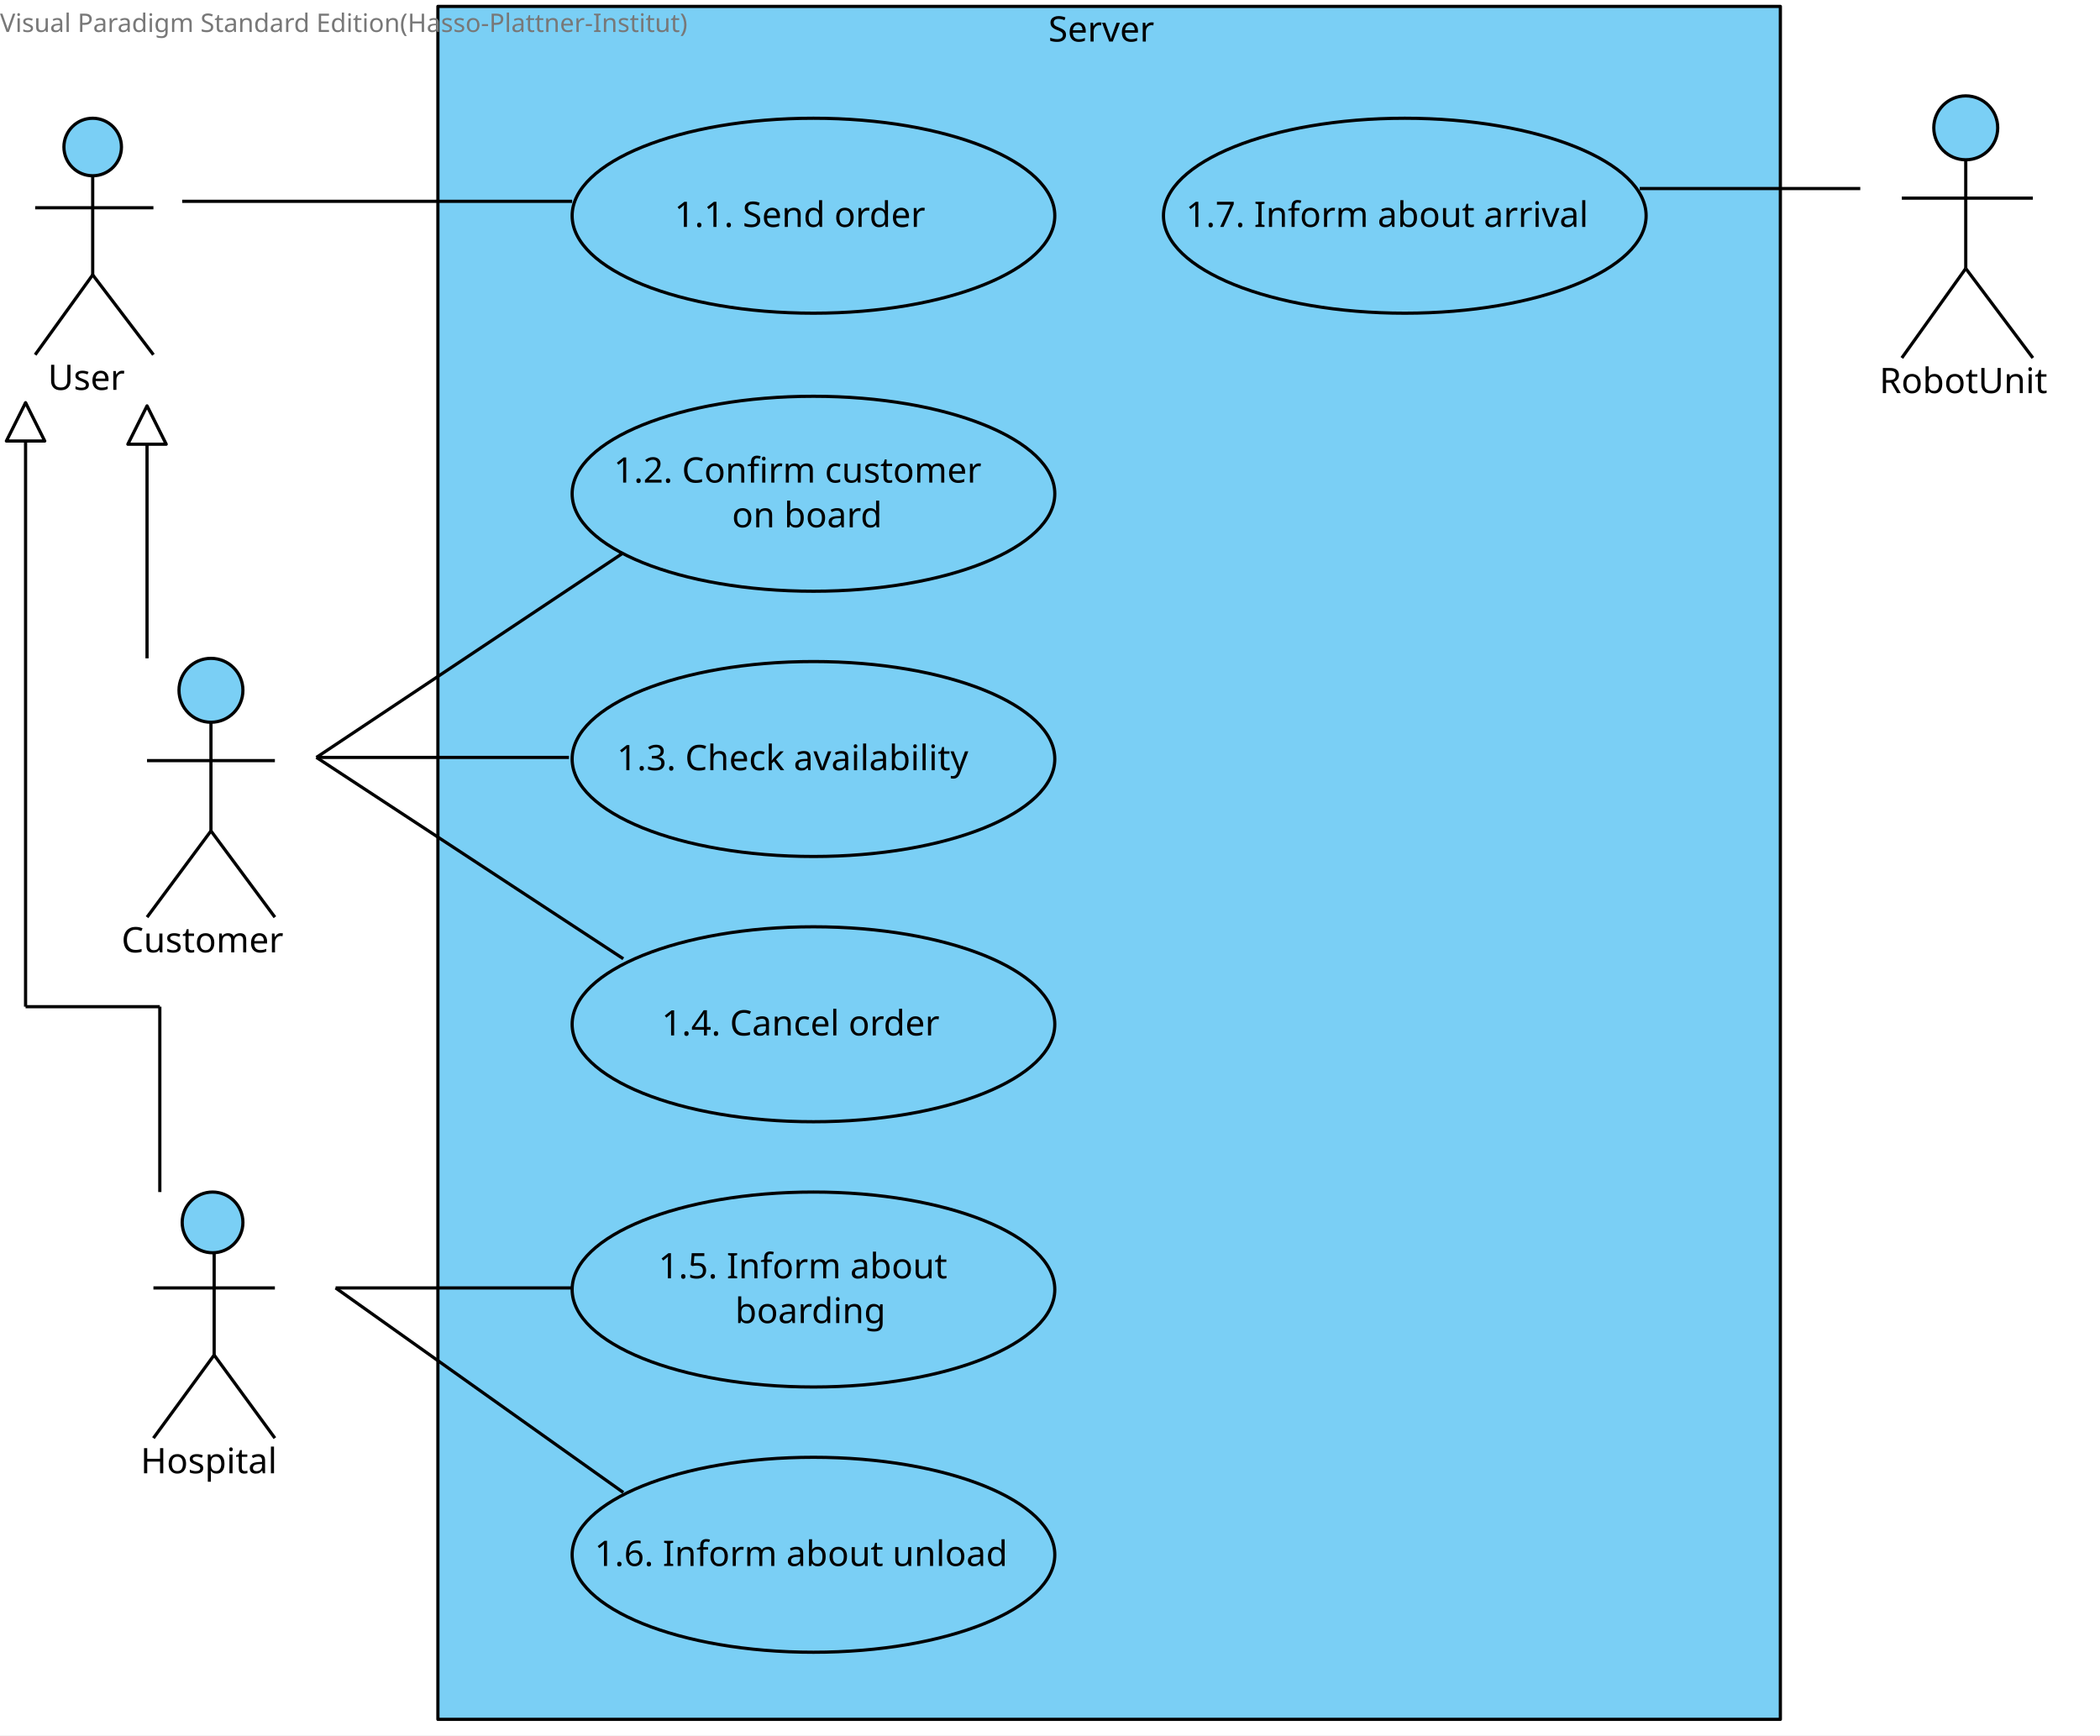
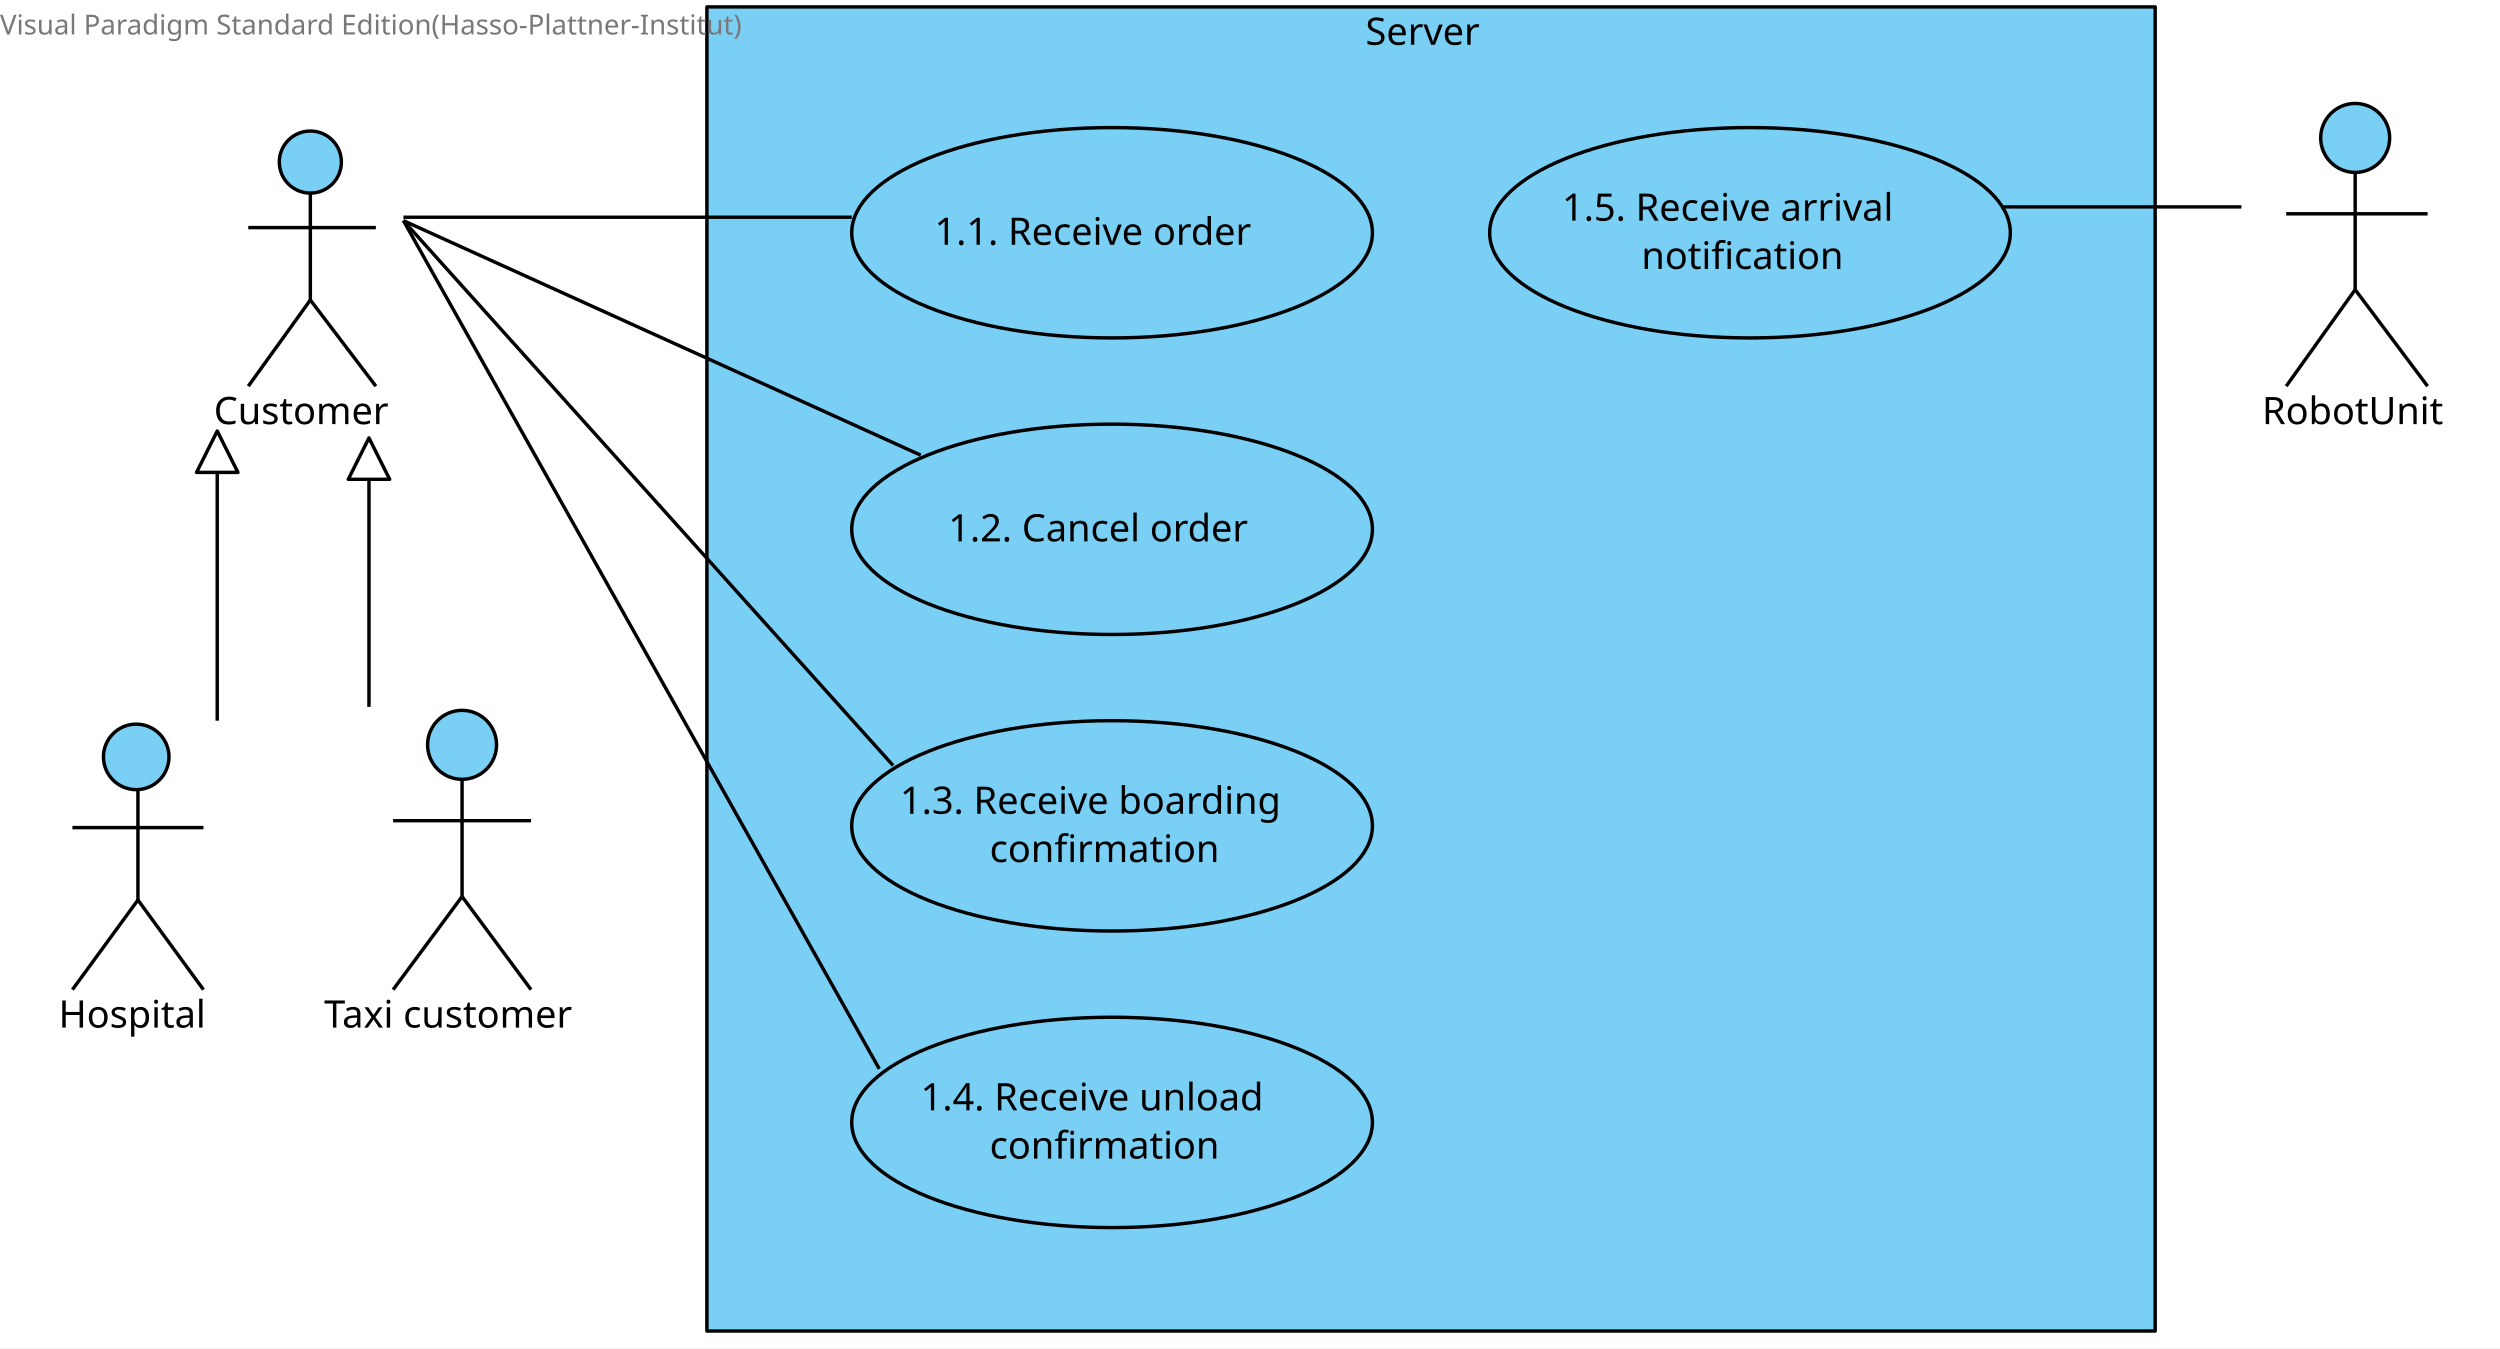
- <svg xmlns="http://www.w3.org/2000/svg" fill-opacity="0" color-rendering="auto" color-interpolation="auto" text-rendering="auto" stroke="rgb(0,0,0)" stroke-linecap="square" width="657" stroke-miterlimit="10" shape-rendering="auto" stroke-opacity="0" fill="rgb(0,0,0)" stroke-dasharray="none" font-weight="normal" stroke-width="1" height="543" font-family="'Dialog'" font-style="normal" stroke-linejoin="miter" font-size="12" stroke-dashoffset="0" image-rendering="auto">
+ <svg xmlns="http://www.w3.org/2000/svg" fill-opacity="0" color-rendering="auto" color-interpolation="auto" text-rendering="auto" stroke="rgb(0,0,0)" stroke-linecap="square" width="725" stroke-miterlimit="10" shape-rendering="auto" stroke-opacity="0" fill="rgb(0,0,0)" stroke-dasharray="none" font-weight="normal" stroke-width="1" height="391" font-family="'Dialog'" font-style="normal" stroke-linejoin="miter" font-size="12" stroke-dashoffset="0" image-rendering="auto">
  <defs id="genericDefs" />
  <g>
    <defs id="defs1">
      <clipPath clipPathUnits="userSpaceOnUse" id="clipPath1">
        <path d="M-7 -7 L87 -7 L87 88 L-7 88 L-7 -7 Z" />
      </clipPath>
      <clipPath clipPathUnits="userSpaceOnUse" id="clipPath2">
-         <path d="M-7 -7 L432 -7 L432 548 L-7 548 L-7 -7 Z" />
+         <path d="M-7 -7 L432 -7 L432 396 L-7 396 L-7 -7 Z" />
      </clipPath>
      <clipPath clipPathUnits="userSpaceOnUse" id="clipPath3">
-         <path d="M0 0 L0 537 L421 537 L421 0 Z" />
+         <path d="M0 0 L0 385 L421 385 L421 0 Z" />
      </clipPath>
      <clipPath clipPathUnits="userSpaceOnUse" id="clipPath4">
        <path d="M-7 -7 L162 -7 L162 72 L-7 72 L-7 -7 Z" />
      </clipPath>
      <clipPath clipPathUnits="userSpaceOnUse" id="clipPath5">
        <path d="M0 0 L0 61 L151 61 L151 0 Z" />
      </clipPath>
      <clipPath clipPathUnits="userSpaceOnUse" id="clipPath6">
        <path d="M-7 -7 L76 -7 L76 92 L-7 92 L-7 -7 Z" />
      </clipPath>
      <clipPath clipPathUnits="userSpaceOnUse" id="clipPath7">
        <path d="M-7 -7 L65 -7 L65 85 L-7 85 L-7 -7 Z" />
      </clipPath>
      <clipPath clipPathUnits="userSpaceOnUse" id="clipPath8">
        <path d="M-7 -7 L78 -7 L78 93 L-7 93 L-7 -7 Z" />
      </clipPath>
      <clipPath clipPathUnits="userSpaceOnUse" id="clipPath9">
        <path d="M-65 -14 L130 -14 L130 28 L-65 28 L-65 -14 Z" />
      </clipPath>
      <clipPath clipPathUnits="userSpaceOnUse" id="clipPath10">
-         <path d="M-68 -15 L136 -15 L136 30 L-68 30 L-68 -15 Z" />
+         <path d="M-99 -13 L198 -13 L198 26 L-99 26 L-99 -13 Z" />
      </clipPath>
      <clipPath clipPathUnits="userSpaceOnUse" id="clipPath11">
-         <path d="M-46 -14 L92 -14 L92 28 L-46 28 L-46 -14 Z" />
+         <path d="M-75 -14 L150 -14 L150 28 L-75 28 L-75 -14 Z" />
      </clipPath>
      <clipPath clipPathUnits="userSpaceOnUse" id="clipPath12">
-         <path d="M-75 -14 L150 -14 L150 28 L-75 28 L-75 -14 Z" />
+         <path d="M-74 -14 L148 -14 L148 28 L-74 28 L-74 -14 Z" />
      </clipPath>
      <clipPath clipPathUnits="userSpaceOnUse" id="clipPath13">
+         <path d="M0 0 L342 0 L342 450 L0 450 L0 0 Z" />
+       </clipPath>
+       <clipPath clipPathUnits="userSpaceOnUse" id="clipPath14">
        <path d="M0 0 L273 0 L273 204 L0 204 L0 0 Z" />
      </clipPath>
-       <clipPath clipPathUnits="userSpaceOnUse" id="clipPath14">
-         <path d="M0 0 L326 0 L326 204 L0 204 L0 0 Z" />
-       </clipPath>
      <clipPath clipPathUnits="userSpaceOnUse" id="clipPath15">
-         <path d="M0 0 L204 0 L204 283 L0 283 L0 0 Z" />
+         <path d="M0 0 L334 0 L334 204 L0 204 L0 0 Z" />
      </clipPath>
      <clipPath clipPathUnits="userSpaceOnUse" id="clipPath16">
-         <path d="M0 0 L246 0 L246 451 L0 451 L0 0 Z" />
+         <path d="M0 0 L204 0 L204 282 L0 282 L0 0 Z" />
      </clipPath>
      <clipPath clipPathUnits="userSpaceOnUse" id="clipPath17">
-         <path d="M0 0 L300 0 L300 268 L0 268 L0 0 Z" />
+         <path d="M0 0 L204 0 L204 288 L0 288 L0 0 Z" />
      </clipPath>
      <clipPath clipPathUnits="userSpaceOnUse" id="clipPath18">
-         <path d="M0 0 L283 0 L283 204 L0 204 L0 0 Z" />
+         <path d="M0 0 L346 0 L346 362 L0 362 L0 0 Z" />
      </clipPath>
      <clipPath clipPathUnits="userSpaceOnUse" id="clipPath19">
-         <path d="M0 0 L300 0 L300 267 L0 267 L0 0 Z" />
-       </clipPath>
-       <clipPath clipPathUnits="userSpaceOnUse" id="clipPath20">
-         <path d="M0 0 L294 0 L294 268 L0 268 L0 0 Z" />
-       </clipPath>
-       <clipPath clipPathUnits="userSpaceOnUse" id="clipPath21">
-         <path d="M0 0 L278 0 L278 204 L0 204 L0 0 Z" />
+         <path d="M0 0 L354 0 L354 272 L0 272 L0 0 Z" />
      </clipPath>
    </defs>
    <g fill="white" text-rendering="geometricPrecision" fill-opacity="1" stroke-opacity="1" stroke="white">
-       <rect x="0" width="657" height="543" y="0" stroke="none" />
-     </g>
-     <g font-size="11" transform="translate(29,373)" fill-opacity="1" fill="rgb(122,207,245)" text-rendering="geometricPrecision" font-family="sans-serif" stroke="rgb(122,207,245)" stroke-opacity="1">
+       <rect x="0" width="725" height="391" y="0" stroke="none" />
+     </g>
+     <g font-size="11" transform="translate(2,210)" fill-opacity="1" fill="rgb(122,207,245)" text-rendering="geometricPrecision" font-family="sans-serif" stroke="rgb(122,207,245)" stroke-opacity="1">
      <circle r="9.5" clip-path="url(#clipPath1)" cx="37.5" cy="9.5" stroke="none" />
    </g>
-     <g stroke-linecap="butt" font-size="11" transform="translate(29,373)" fill-opacity="1" fill="black" text-rendering="geometricPrecision" font-family="sans-serif" stroke-linejoin="round" stroke="black" stroke-opacity="1" stroke-miterlimit="0">
+     <g stroke-linecap="butt" font-size="11" transform="translate(2,210)" fill-opacity="1" fill="black" text-rendering="geometricPrecision" font-family="sans-serif" stroke-linejoin="round" stroke="black" stroke-opacity="1" stroke-miterlimit="0">
      <circle fill="none" r="9.5" clip-path="url(#clipPath1)" cx="37.5" cy="9.5" />
      <line y2="51" fill="none" x1="38" clip-path="url(#clipPath1)" x2="38" y1="19" />
      <line y2="30" fill="none" x1="19" clip-path="url(#clipPath1)" x2="57" y1="30" />
      <line y2="77" fill="none" x1="38" clip-path="url(#clipPath1)" x2="19" y1="51" />
      <line y2="77" fill="none" x1="38" clip-path="url(#clipPath1)" x2="57" y1="51" />
    </g>
-     <g font-size="11" transform="translate(137,2)" fill-opacity="1" fill="rgb(122,207,245)" text-rendering="geometricPrecision" font-family="sans-serif" stroke="rgb(122,207,245)" stroke-opacity="1">
-       <rect x="0" width="420" height="536" y="0" clip-path="url(#clipPath2)" stroke="none" />
-     </g>
-     <g stroke-linecap="butt" font-size="11" transform="translate(137,2)" fill-opacity="1" fill="black" text-rendering="geometricPrecision" font-family="sans-serif" stroke-linejoin="round" stroke="black" stroke-opacity="1" stroke-miterlimit="0">
-       <rect fill="none" x="0" width="420" height="536" y="0" clip-path="url(#clipPath2)" />
-     </g>
-     <g font-size="11" transform="translate(137,2)" fill-opacity="1" fill="black" text-rendering="geometricPrecision" font-family="sans-serif" stroke="black" stroke-opacity="1">
+     <g font-size="11" transform="translate(205,2)" fill-opacity="1" fill="rgb(122,207,245)" text-rendering="geometricPrecision" font-family="sans-serif" stroke="rgb(122,207,245)" stroke-opacity="1">
+       <rect x="0" width="420" height="384" y="0" clip-path="url(#clipPath2)" stroke="none" />
+     </g>
+     <g stroke-linecap="butt" font-size="11" transform="translate(205,2)" fill-opacity="1" fill="black" text-rendering="geometricPrecision" font-family="sans-serif" stroke-linejoin="round" stroke="black" stroke-opacity="1" stroke-miterlimit="0">
+       <rect fill="none" x="0" width="420" height="384" y="0" clip-path="url(#clipPath2)" />
+     </g>
+     <g font-size="11" transform="translate(205,2)" fill-opacity="1" fill="black" text-rendering="geometricPrecision" font-family="sans-serif" stroke="black" stroke-opacity="1">
      <text x="191" xml:space="preserve" y="11" clip-path="url(#clipPath3)" stroke="none">Server</text>
    </g>
-     <g font-size="11" transform="translate(179,373)" fill-opacity="1" fill="rgb(122,207,245)" text-rendering="geometricPrecision" font-family="sans-serif" stroke="rgb(122,207,245)" stroke-opacity="1">
-       <ellipse rx="75.5" ry="30.5" clip-path="url(#clipPath4)" cx="75.5" cy="30.5" stroke="none" />
-     </g>
-     <g stroke-linecap="butt" font-size="11" transform="translate(179,373)" fill-opacity="1" fill="black" text-rendering="geometricPrecision" font-family="sans-serif" stroke-linejoin="round" stroke="black" stroke-opacity="1" stroke-miterlimit="0">
-       <ellipse rx="75.5" fill="none" ry="30.5" clip-path="url(#clipPath4)" cx="75.5" cy="30.5" />
-     </g>
-     <g font-size="11" transform="translate(179,373)" fill-opacity="1" fill="black" text-rendering="geometricPrecision" font-family="sans-serif" stroke="black" stroke-opacity="1">
-       <text x="27" xml:space="preserve" y="27" clip-path="url(#clipPath5)" stroke="none">1.5. Inform about</text>
-       <text x="51" xml:space="preserve" y="41" clip-path="url(#clipPath5)" stroke="none">boarding</text>
-     </g>
-     <g font-size="11" transform="translate(179,456)" fill-opacity="1" fill="rgb(122,207,245)" text-rendering="geometricPrecision" font-family="sans-serif" stroke="rgb(122,207,245)" stroke-opacity="1">
-       <ellipse rx="75.5" ry="30.5" clip-path="url(#clipPath4)" cx="75.5" cy="30.5" stroke="none" />
-     </g>
-     <g stroke-linecap="butt" font-size="11" transform="translate(179,456)" fill-opacity="1" fill="black" text-rendering="geometricPrecision" font-family="sans-serif" stroke-linejoin="round" stroke="black" stroke-opacity="1" stroke-miterlimit="0">
-       <ellipse rx="75.5" fill="none" ry="30.5" clip-path="url(#clipPath4)" cx="75.5" cy="30.5" />
-     </g>
-     <g font-size="11" transform="translate(179,456)" fill-opacity="1" fill="black" text-rendering="geometricPrecision" font-family="sans-serif" stroke="black" stroke-opacity="1">
-       <text x="7" xml:space="preserve" y="34" clip-path="url(#clipPath5)" stroke="none">1.6. Inform about unload</text>
-     </g>
-     <g font-size="11" transform="translate(34,206)" fill-opacity="1" fill="rgb(122,207,245)" text-rendering="geometricPrecision" font-family="sans-serif" stroke="rgb(122,207,245)" stroke-opacity="1">
+     <g font-size="11" transform="translate(247,295)" fill-opacity="1" fill="rgb(122,207,245)" text-rendering="geometricPrecision" font-family="sans-serif" stroke="rgb(122,207,245)" stroke-opacity="1">
+       <ellipse rx="75.5" ry="30.5" clip-path="url(#clipPath4)" cx="75.5" cy="30.5" stroke="none" />
+     </g>
+     <g stroke-linecap="butt" font-size="11" transform="translate(247,295)" fill-opacity="1" fill="black" text-rendering="geometricPrecision" font-family="sans-serif" stroke-linejoin="round" stroke="black" stroke-opacity="1" stroke-miterlimit="0">
+       <ellipse rx="75.5" fill="none" ry="30.5" clip-path="url(#clipPath4)" cx="75.5" cy="30.5" />
+     </g>
+     <g font-size="11" transform="translate(247,295)" fill-opacity="1" fill="black" text-rendering="geometricPrecision" font-family="sans-serif" stroke="black" stroke-opacity="1">
+       <text x="20" xml:space="preserve" y="27" clip-path="url(#clipPath5)" stroke="none">1.4. Receive unload</text>
+       <text x="40" xml:space="preserve" y="41" clip-path="url(#clipPath5)" stroke="none">confirmation</text>
+     </g>
+     <g font-size="11" transform="translate(102,206)" fill-opacity="1" fill="rgb(122,207,245)" text-rendering="geometricPrecision" font-family="sans-serif" stroke="rgb(122,207,245)" stroke-opacity="1">
      <circle r="10" clip-path="url(#clipPath6)" cx="32" cy="10" stroke="none" />
    </g>
-     <g stroke-linecap="butt" font-size="11" transform="translate(34,206)" fill-opacity="1" fill="black" text-rendering="geometricPrecision" font-family="sans-serif" stroke-linejoin="round" stroke="black" stroke-opacity="1" stroke-miterlimit="0">
+     <g stroke-linecap="butt" font-size="11" transform="translate(102,206)" fill-opacity="1" fill="black" text-rendering="geometricPrecision" font-family="sans-serif" stroke-linejoin="round" stroke="black" stroke-opacity="1" stroke-miterlimit="0">
      <circle fill="none" r="10" clip-path="url(#clipPath6)" cx="32" cy="10" />
      <line y2="54" fill="none" x1="32" clip-path="url(#clipPath6)" x2="32" y1="20" />
      <line y2="32" fill="none" x1="12" clip-path="url(#clipPath6)" x2="52" y1="32" />
      <line y2="81" fill="none" x1="32" clip-path="url(#clipPath6)" x2="12" y1="54" />
      <line y2="81" fill="none" x1="32" clip-path="url(#clipPath6)" x2="52" y1="54" />
    </g>
-     <g font-size="11" transform="translate(2,37)" fill-opacity="1" fill="rgb(122,207,245)" text-rendering="geometricPrecision" font-family="sans-serif" stroke="rgb(122,207,245)" stroke-opacity="1">
+     <g font-size="11" transform="translate(63,38)" fill-opacity="1" fill="rgb(122,207,245)" text-rendering="geometricPrecision" font-family="sans-serif" stroke="rgb(122,207,245)" stroke-opacity="1">
      <circle r="9" clip-path="url(#clipPath7)" cx="27" cy="9" stroke="none" />
    </g>
-     <g stroke-linecap="butt" font-size="11" transform="translate(2,37)" fill-opacity="1" fill="black" text-rendering="geometricPrecision" font-family="sans-serif" stroke-linejoin="round" stroke="black" stroke-opacity="1" stroke-miterlimit="0">
+     <g stroke-linecap="butt" font-size="11" transform="translate(63,38)" fill-opacity="1" fill="black" text-rendering="geometricPrecision" font-family="sans-serif" stroke-linejoin="round" stroke="black" stroke-opacity="1" stroke-miterlimit="0">
      <circle fill="none" r="9" clip-path="url(#clipPath7)" cx="27" cy="9" />
      <line y2="49" fill="none" x1="27" clip-path="url(#clipPath7)" x2="27" y1="18" />
      <line y2="28" fill="none" x1="9" clip-path="url(#clipPath7)" x2="46" y1="28" />
      <line y2="74" fill="none" x1="27" clip-path="url(#clipPath7)" x2="9" y1="49" />
      <line y2="74" fill="none" x1="27" clip-path="url(#clipPath7)" x2="46" y1="49" />
    </g>
-     <g font-size="11" transform="translate(364,37)" fill-opacity="1" fill="rgb(122,207,245)" text-rendering="geometricPrecision" font-family="sans-serif" stroke="rgb(122,207,245)" stroke-opacity="1">
-       <ellipse rx="75.5" ry="30.5" clip-path="url(#clipPath4)" cx="75.5" cy="30.5" stroke="none" />
-     </g>
-     <g stroke-linecap="butt" font-size="11" transform="translate(364,37)" fill-opacity="1" fill="black" text-rendering="geometricPrecision" font-family="sans-serif" stroke-linejoin="round" stroke="black" stroke-opacity="1" stroke-miterlimit="0">
-       <ellipse rx="75.5" fill="none" ry="30.5" clip-path="url(#clipPath4)" cx="75.5" cy="30.5" />
-     </g>
-     <g font-size="11" transform="translate(364,37)" fill-opacity="1" fill="black" text-rendering="geometricPrecision" font-family="sans-serif" stroke="black" stroke-opacity="1">
-       <text x="7" xml:space="preserve" y="34" clip-path="url(#clipPath5)" stroke="none">1.7. Inform about arrival</text>
-     </g>
-     <g font-size="11" transform="translate(582,30)" fill-opacity="1" fill="rgb(122,207,245)" text-rendering="geometricPrecision" font-family="sans-serif" stroke="rgb(122,207,245)" stroke-opacity="1">
+     <g font-size="11" transform="translate(432,37)" fill-opacity="1" fill="rgb(122,207,245)" text-rendering="geometricPrecision" font-family="sans-serif" stroke="rgb(122,207,245)" stroke-opacity="1">
+       <ellipse rx="75.5" ry="30.5" clip-path="url(#clipPath4)" cx="75.5" cy="30.5" stroke="none" />
+     </g>
+     <g stroke-linecap="butt" font-size="11" transform="translate(432,37)" fill-opacity="1" fill="black" text-rendering="geometricPrecision" font-family="sans-serif" stroke-linejoin="round" stroke="black" stroke-opacity="1" stroke-miterlimit="0">
+       <ellipse rx="75.5" fill="none" ry="30.5" clip-path="url(#clipPath4)" cx="75.5" cy="30.5" />
+     </g>
+     <g font-size="11" transform="translate(432,37)" fill-opacity="1" fill="black" text-rendering="geometricPrecision" font-family="sans-serif" stroke="black" stroke-opacity="1">
+       <text x="21" xml:space="preserve" y="27" clip-path="url(#clipPath5)" stroke="none">1.5. Receive arrival</text>
+       <text x="44" xml:space="preserve" y="41" clip-path="url(#clipPath5)" stroke="none">notification</text>
+     </g>
+     <g font-size="11" transform="translate(650,30)" fill-opacity="1" fill="rgb(122,207,245)" text-rendering="geometricPrecision" font-family="sans-serif" stroke="rgb(122,207,245)" stroke-opacity="1">
      <circle r="10" clip-path="url(#clipPath8)" cx="33" cy="10" stroke="none" />
    </g>
-     <g stroke-linecap="butt" font-size="11" transform="translate(582,30)" fill-opacity="1" fill="black" text-rendering="geometricPrecision" font-family="sans-serif" stroke-linejoin="round" stroke="black" stroke-opacity="1" stroke-miterlimit="0">
+     <g stroke-linecap="butt" font-size="11" transform="translate(650,30)" fill-opacity="1" fill="black" text-rendering="geometricPrecision" font-family="sans-serif" stroke-linejoin="round" stroke="black" stroke-opacity="1" stroke-miterlimit="0">
      <circle fill="none" r="10" clip-path="url(#clipPath8)" cx="33" cy="10" />
      <line y2="54" fill="none" x1="33" clip-path="url(#clipPath8)" x2="33" y1="20" />
      <line y2="32" fill="none" x1="13" clip-path="url(#clipPath8)" x2="54" y1="32" />
      <line y2="82" fill="none" x1="33" clip-path="url(#clipPath8)" x2="13" y1="54" />
      <line y2="82" fill="none" x1="33" clip-path="url(#clipPath8)" x2="54" y1="54" />
    </g>
-     <g font-size="11" transform="translate(179,37)" fill-opacity="1" fill="rgb(122,207,245)" text-rendering="geometricPrecision" font-family="sans-serif" stroke="rgb(122,207,245)" stroke-opacity="1">
-       <ellipse rx="75.5" ry="30.5" clip-path="url(#clipPath4)" cx="75.5" cy="30.5" stroke="none" />
-     </g>
-     <g stroke-linecap="butt" font-size="11" transform="translate(179,37)" fill-opacity="1" fill="black" text-rendering="geometricPrecision" font-family="sans-serif" stroke-linejoin="round" stroke="black" stroke-opacity="1" stroke-miterlimit="0">
-       <ellipse rx="75.5" fill="none" ry="30.5" clip-path="url(#clipPath4)" cx="75.5" cy="30.5" />
-     </g>
-     <g font-size="11" transform="translate(179,37)" fill-opacity="1" fill="black" text-rendering="geometricPrecision" font-family="sans-serif" stroke="black" stroke-opacity="1">
-       <text x="32" xml:space="preserve" y="34" clip-path="url(#clipPath5)" stroke="none">1.1. Send order</text>
-     </g>
-     <g font-size="11" transform="translate(179,207)" fill-opacity="1" fill="rgb(122,207,245)" text-rendering="geometricPrecision" font-family="sans-serif" stroke="rgb(122,207,245)" stroke-opacity="1">
-       <ellipse rx="75.5" ry="30.5" clip-path="url(#clipPath4)" cx="75.5" cy="30.5" stroke="none" />
-     </g>
-     <g stroke-linecap="butt" font-size="11" transform="translate(179,207)" fill-opacity="1" fill="black" text-rendering="geometricPrecision" font-family="sans-serif" stroke-linejoin="round" stroke="black" stroke-opacity="1" stroke-miterlimit="0">
-       <ellipse rx="75.5" fill="none" ry="30.5" clip-path="url(#clipPath4)" cx="75.5" cy="30.5" />
-     </g>
-     <g font-size="11" transform="translate(179,207)" fill-opacity="1" fill="black" text-rendering="geometricPrecision" font-family="sans-serif" stroke="black" stroke-opacity="1">
-       <text x="14" xml:space="preserve" y="34" clip-path="url(#clipPath5)" stroke="none">1.3. Check availability</text>
-     </g>
-     <g font-size="11" transform="translate(179,290)" fill-opacity="1" fill="rgb(122,207,245)" text-rendering="geometricPrecision" font-family="sans-serif" stroke="rgb(122,207,245)" stroke-opacity="1">
-       <ellipse rx="75.5" ry="30.5" clip-path="url(#clipPath4)" cx="75.5" cy="30.5" stroke="none" />
-     </g>
-     <g stroke-linecap="butt" font-size="11" transform="translate(179,290)" fill-opacity="1" fill="black" text-rendering="geometricPrecision" font-family="sans-serif" stroke-linejoin="round" stroke="black" stroke-opacity="1" stroke-miterlimit="0">
-       <ellipse rx="75.5" fill="none" ry="30.5" clip-path="url(#clipPath4)" cx="75.5" cy="30.5" />
-     </g>
-     <g font-size="11" transform="translate(179,290)" fill-opacity="1" fill="black" text-rendering="geometricPrecision" font-family="sans-serif" stroke="black" stroke-opacity="1">
-       <text x="28" xml:space="preserve" y="34" clip-path="url(#clipPath5)" stroke="none">1.4. Cancel order</text>
-     </g>
-     <g font-size="11" transform="translate(179,124)" fill-opacity="1" fill="rgb(122,207,245)" text-rendering="geometricPrecision" font-family="sans-serif" stroke="rgb(122,207,245)" stroke-opacity="1">
-       <ellipse rx="75.5" ry="30.5" clip-path="url(#clipPath4)" cx="75.5" cy="30.5" stroke="none" />
-     </g>
-     <g stroke-linecap="butt" font-size="11" transform="translate(179,124)" fill-opacity="1" fill="black" text-rendering="geometricPrecision" font-family="sans-serif" stroke-linejoin="round" stroke="black" stroke-opacity="1" stroke-miterlimit="0">
-       <ellipse rx="75.5" fill="none" ry="30.5" clip-path="url(#clipPath4)" cx="75.5" cy="30.5" />
-     </g>
-     <g font-size="11" transform="translate(179,124)" fill-opacity="1" fill="black" text-rendering="geometricPrecision" font-family="sans-serif" stroke="black" stroke-opacity="1">
-       <text x="13" xml:space="preserve" y="27" clip-path="url(#clipPath5)" stroke="none">1.2. Confirm customer</text>
-       <text x="50" xml:space="preserve" y="41" clip-path="url(#clipPath5)" stroke="none">on board</text>
-     </g>
-     <g font-size="11" transform="translate(35,450)" fill-opacity="1" fill="black" text-rendering="geometricPrecision" font-family="sans-serif" stroke="black" stroke-opacity="1">
+     <g font-size="11" transform="translate(247,37)" fill-opacity="1" fill="rgb(122,207,245)" text-rendering="geometricPrecision" font-family="sans-serif" stroke="rgb(122,207,245)" stroke-opacity="1">
+       <ellipse rx="75.5" ry="30.5" clip-path="url(#clipPath4)" cx="75.5" cy="30.5" stroke="none" />
+     </g>
+     <g stroke-linecap="butt" font-size="11" transform="translate(247,37)" fill-opacity="1" fill="black" text-rendering="geometricPrecision" font-family="sans-serif" stroke-linejoin="round" stroke="black" stroke-opacity="1" stroke-miterlimit="0">
+       <ellipse rx="75.5" fill="none" ry="30.5" clip-path="url(#clipPath4)" cx="75.5" cy="30.5" />
+     </g>
+     <g font-size="11" transform="translate(247,37)" fill-opacity="1" fill="black" text-rendering="geometricPrecision" font-family="sans-serif" stroke="black" stroke-opacity="1">
+       <text x="24" xml:space="preserve" y="34" clip-path="url(#clipPath5)" stroke="none">1.1. Receive order</text>
+     </g>
+     <g font-size="11" transform="translate(247,123)" fill-opacity="1" fill="rgb(122,207,245)" text-rendering="geometricPrecision" font-family="sans-serif" stroke="rgb(122,207,245)" stroke-opacity="1">
+       <ellipse rx="75.5" ry="30.5" clip-path="url(#clipPath4)" cx="75.5" cy="30.5" stroke="none" />
+     </g>
+     <g stroke-linecap="butt" font-size="11" transform="translate(247,123)" fill-opacity="1" fill="black" text-rendering="geometricPrecision" font-family="sans-serif" stroke-linejoin="round" stroke="black" stroke-opacity="1" stroke-miterlimit="0">
+       <ellipse rx="75.5" fill="none" ry="30.5" clip-path="url(#clipPath4)" cx="75.5" cy="30.5" />
+     </g>
+     <g font-size="11" transform="translate(247,123)" fill-opacity="1" fill="black" text-rendering="geometricPrecision" font-family="sans-serif" stroke="black" stroke-opacity="1">
+       <text x="28" xml:space="preserve" y="34" clip-path="url(#clipPath5)" stroke="none">1.2. Cancel order</text>
+     </g>
+     <g font-size="11" transform="translate(247,209)" fill-opacity="1" fill="rgb(122,207,245)" text-rendering="geometricPrecision" font-family="sans-serif" stroke="rgb(122,207,245)" stroke-opacity="1">
+       <ellipse rx="75.5" ry="30.5" clip-path="url(#clipPath4)" cx="75.5" cy="30.5" stroke="none" />
+     </g>
+     <g stroke-linecap="butt" font-size="11" transform="translate(247,209)" fill-opacity="1" fill="black" text-rendering="geometricPrecision" font-family="sans-serif" stroke-linejoin="round" stroke="black" stroke-opacity="1" stroke-miterlimit="0">
+       <ellipse rx="75.5" fill="none" ry="30.5" clip-path="url(#clipPath4)" cx="75.5" cy="30.5" />
+     </g>
+     <g font-size="11" transform="translate(247,209)" fill-opacity="1" fill="black" text-rendering="geometricPrecision" font-family="sans-serif" stroke="black" stroke-opacity="1">
+       <text x="14" xml:space="preserve" y="27" clip-path="url(#clipPath5)" stroke="none">1.3. Receive boarding</text>
+       <text x="40" xml:space="preserve" y="41" clip-path="url(#clipPath5)" stroke="none">confirmation</text>
+     </g>
+     <g font-size="11" transform="translate(8,287)" fill-opacity="1" fill="black" text-rendering="geometricPrecision" font-family="sans-serif" stroke="black" stroke-opacity="1">
      <text x="9" xml:space="preserve" y="11" clip-path="url(#clipPath9)" stroke="none">Hospital</text>
    </g>
-     <g font-size="11" transform="translate(32,287)" fill-opacity="1" fill="black" text-rendering="geometricPrecision" font-family="sans-serif" stroke="black" stroke-opacity="1">
-       <text x="6" xml:space="preserve" y="11" clip-path="url(#clipPath10)" stroke="none">Customer</text>
-     </g>
-     <g font-size="11" transform="translate(6,111)" fill-opacity="1" fill="black" text-rendering="geometricPrecision" font-family="sans-serif" stroke="black" stroke-opacity="1">
-       <text x="9" xml:space="preserve" y="11" clip-path="url(#clipPath11)" stroke="none">User</text>
-     </g>
-     <g font-size="11" transform="translate(578,112)" fill-opacity="1" fill="black" text-rendering="geometricPrecision" font-family="sans-serif" stroke="black" stroke-opacity="1">
-       <text x="10" xml:space="preserve" y="11" clip-path="url(#clipPath12)" stroke="none">RobotUnit</text>
-     </g>
-     <g stroke-linecap="butt" font-size="11" transform="translate(413,-41)" fill-opacity="1" fill="black" text-rendering="geometricPrecision" font-family="sans-serif" stroke-linejoin="round" stroke="black" stroke-opacity="1">
-       <line y2="100" fill="none" x1="169" clip-path="url(#clipPath13)" x2="100" y1="100" />
-     </g>
-     <g stroke-linecap="butt" font-size="11" transform="translate(-43,-37)" fill-opacity="1" fill="black" text-rendering="geometricPrecision" font-family="sans-serif" stroke-linejoin="round" stroke="black" stroke-opacity="1">
-       <line y2="100" fill="none" x1="100" clip-path="url(#clipPath14)" x2="222" y1="100" />
-     </g>
-     <g stroke-linecap="butt" font-size="11" transform="translate(-54,27)" fill-opacity="1" fill="black" text-rendering="geometricPrecision" font-family="sans-serif" stroke-linejoin="round" stroke="black" stroke-opacity="1">
-       <line y2="179" fill="none" x1="100" clip-path="url(#clipPath15)" x2="100" y1="100" />
-       <polygon fill="white" clip-path="url(#clipPath15)" points=" 100 100 94 112 106 112" stroke="none" />
-       <polygon fill="none" points=" 100 100 94 112 106 112" clip-path="url(#clipPath15)" />
-     </g>
-     <g stroke-linecap="butt" font-size="11" transform="translate(-92,26)" fill-opacity="1" fill="black" text-rendering="geometricPrecision" font-family="sans-serif" stroke-linejoin="round" stroke="black" stroke-opacity="1">
-       <line y2="289" fill="none" x1="100" clip-path="url(#clipPath16)" x2="100" y1="100" />
-       <line y2="289" fill="none" x1="100" clip-path="url(#clipPath16)" x2="142" y1="289" />
-       <line y2="347" fill="none" x1="142" clip-path="url(#clipPath16)" x2="142" y1="289" />
+     <g font-size="11" transform="translate(85,287)" fill-opacity="1" fill="black" text-rendering="geometricPrecision" font-family="sans-serif" stroke="black" stroke-opacity="1">
+       <text x="9" xml:space="preserve" y="11" clip-path="url(#clipPath10)" stroke="none">Taxi customer</text>
+     </g>
+     <g font-size="11" transform="translate(646,112)" fill-opacity="1" fill="black" text-rendering="geometricPrecision" font-family="sans-serif" stroke="black" stroke-opacity="1">
+       <text x="10" xml:space="preserve" y="11" clip-path="url(#clipPath11)" stroke="none">RobotUnit</text>
+     </g>
+     <g font-size="11" transform="translate(53,112)" fill-opacity="1" fill="black" text-rendering="geometricPrecision" font-family="sans-serif" stroke="black" stroke-opacity="1">
+       <text x="9" xml:space="preserve" y="11" clip-path="url(#clipPath12)" stroke="none">Customer</text>
+     </g>
+     <g stroke-linecap="butt" font-size="11" transform="translate(17,-36)" fill-opacity="1" fill="black" text-rendering="geometricPrecision" font-family="sans-serif" stroke-linejoin="round" stroke="black" stroke-opacity="1">
+       <line y2="100" fill="none" x1="238" clip-path="url(#clipPath13)" x2="100" y1="346" />
+     </g>
+     <g stroke-linecap="butt" font-size="11" transform="translate(481,-40)" fill-opacity="1" fill="black" text-rendering="geometricPrecision" font-family="sans-serif" stroke-linejoin="round" stroke="black" stroke-opacity="1">
+       <line y2="100" fill="none" x1="169" clip-path="url(#clipPath14)" x2="100" y1="100" />
+     </g>
+     <g stroke-linecap="butt" font-size="11" transform="translate(17,-37)" fill-opacity="1" fill="black" text-rendering="geometricPrecision" font-family="sans-serif" stroke-linejoin="round" stroke="black" stroke-opacity="1">
+       <line y2="100" fill="none" x1="100" clip-path="url(#clipPath15)" x2="230" y1="100" />
+     </g>
+     <g stroke-linecap="butt" font-size="11" transform="translate(7,27)" fill-opacity="1" fill="black" text-rendering="geometricPrecision" font-family="sans-serif" stroke-linejoin="round" stroke="black" stroke-opacity="1">
+       <line y2="178" fill="none" x1="100" clip-path="url(#clipPath16)" x2="100" y1="100" />
      <polygon fill="white" clip-path="url(#clipPath16)" points=" 100 100 94 112 106 112" stroke="none" />
      <polygon fill="none" points=" 100 100 94 112 106 112" clip-path="url(#clipPath16)" />
    </g>
-     <g stroke-linecap="butt" font-size="11" transform="translate(-1,73)" fill-opacity="1" fill="black" text-rendering="geometricPrecision" font-family="sans-serif" stroke-linejoin="round" stroke="black" stroke-opacity="1">
-       <line y2="100" fill="none" x1="100" clip-path="url(#clipPath17)" x2="196" y1="164" />
-     </g>
-     <g stroke-linecap="butt" font-size="11" transform="translate(-1,137)" fill-opacity="1" fill="black" text-rendering="geometricPrecision" font-family="sans-serif" stroke-linejoin="round" stroke="black" stroke-opacity="1">
-       <line y2="100" fill="none" x1="100" clip-path="url(#clipPath18)" x2="179" y1="100" />
-     </g>
-     <g stroke-linecap="butt" font-size="11" transform="translate(-1,137)" fill-opacity="1" fill="black" text-rendering="geometricPrecision" font-family="sans-serif" stroke-linejoin="round" stroke="black" stroke-opacity="1">
-       <line y2="163" fill="none" x1="100" clip-path="url(#clipPath19)" x2="196" y1="100" />
-     </g>
-     <g stroke-linecap="butt" font-size="11" transform="translate(5,303)" fill-opacity="1" fill="black" text-rendering="geometricPrecision" font-family="sans-serif" stroke-linejoin="round" stroke="black" stroke-opacity="1">
-       <line y2="164" fill="none" x1="100" clip-path="url(#clipPath20)" x2="190" y1="100" />
-     </g>
-     <g stroke-linecap="butt" font-size="11" transform="translate(5,303)" fill-opacity="1" fill="black" text-rendering="geometricPrecision" font-family="sans-serif" stroke-linejoin="round" stroke="black" stroke-opacity="1">
-       <line y2="100" fill="none" x1="100" clip-path="url(#clipPath21)" x2="174" y1="100" />
+     <g stroke-linecap="butt" font-size="11" transform="translate(-37,25)" fill-opacity="1" fill="black" text-rendering="geometricPrecision" font-family="sans-serif" stroke-linejoin="round" stroke="black" stroke-opacity="1">
+       <line y2="184" fill="none" x1="100" clip-path="url(#clipPath17)" x2="100" y1="100" />
+       <polygon fill="white" clip-path="url(#clipPath17)" points=" 100 100 94 112 106 112" stroke="none" />
+       <polygon fill="none" points=" 100 100 94 112 106 112" clip-path="url(#clipPath17)" />
+     </g>
+     <g stroke-linecap="butt" font-size="11" transform="translate(17,-36)" fill-opacity="1" fill="black" text-rendering="geometricPrecision" font-family="sans-serif" stroke-linejoin="round" stroke="black" stroke-opacity="1">
+       <line y2="258" fill="none" x1="100" clip-path="url(#clipPath18)" x2="242" y1="100" />
+     </g>
+     <g stroke-linecap="butt" font-size="11" transform="translate(17,-36)" fill-opacity="1" fill="black" text-rendering="geometricPrecision" font-family="sans-serif" stroke-linejoin="round" stroke="black" stroke-opacity="1">
+       <line y2="168" fill="none" x1="100" clip-path="url(#clipPath19)" x2="250" y1="100" />
    </g>
    <g fill="rgb(120,120,120)" text-rendering="geometricPrecision" fill-opacity="1" font-size="8" stroke-opacity="1" stroke="rgb(120,120,120)">
      <text x="0" xml:space="preserve" y="10" stroke="none">Visual Paradigm Standard Edition(Hasso-Plattner-Institut)</text>
    </g>
  </g>
</svg>
